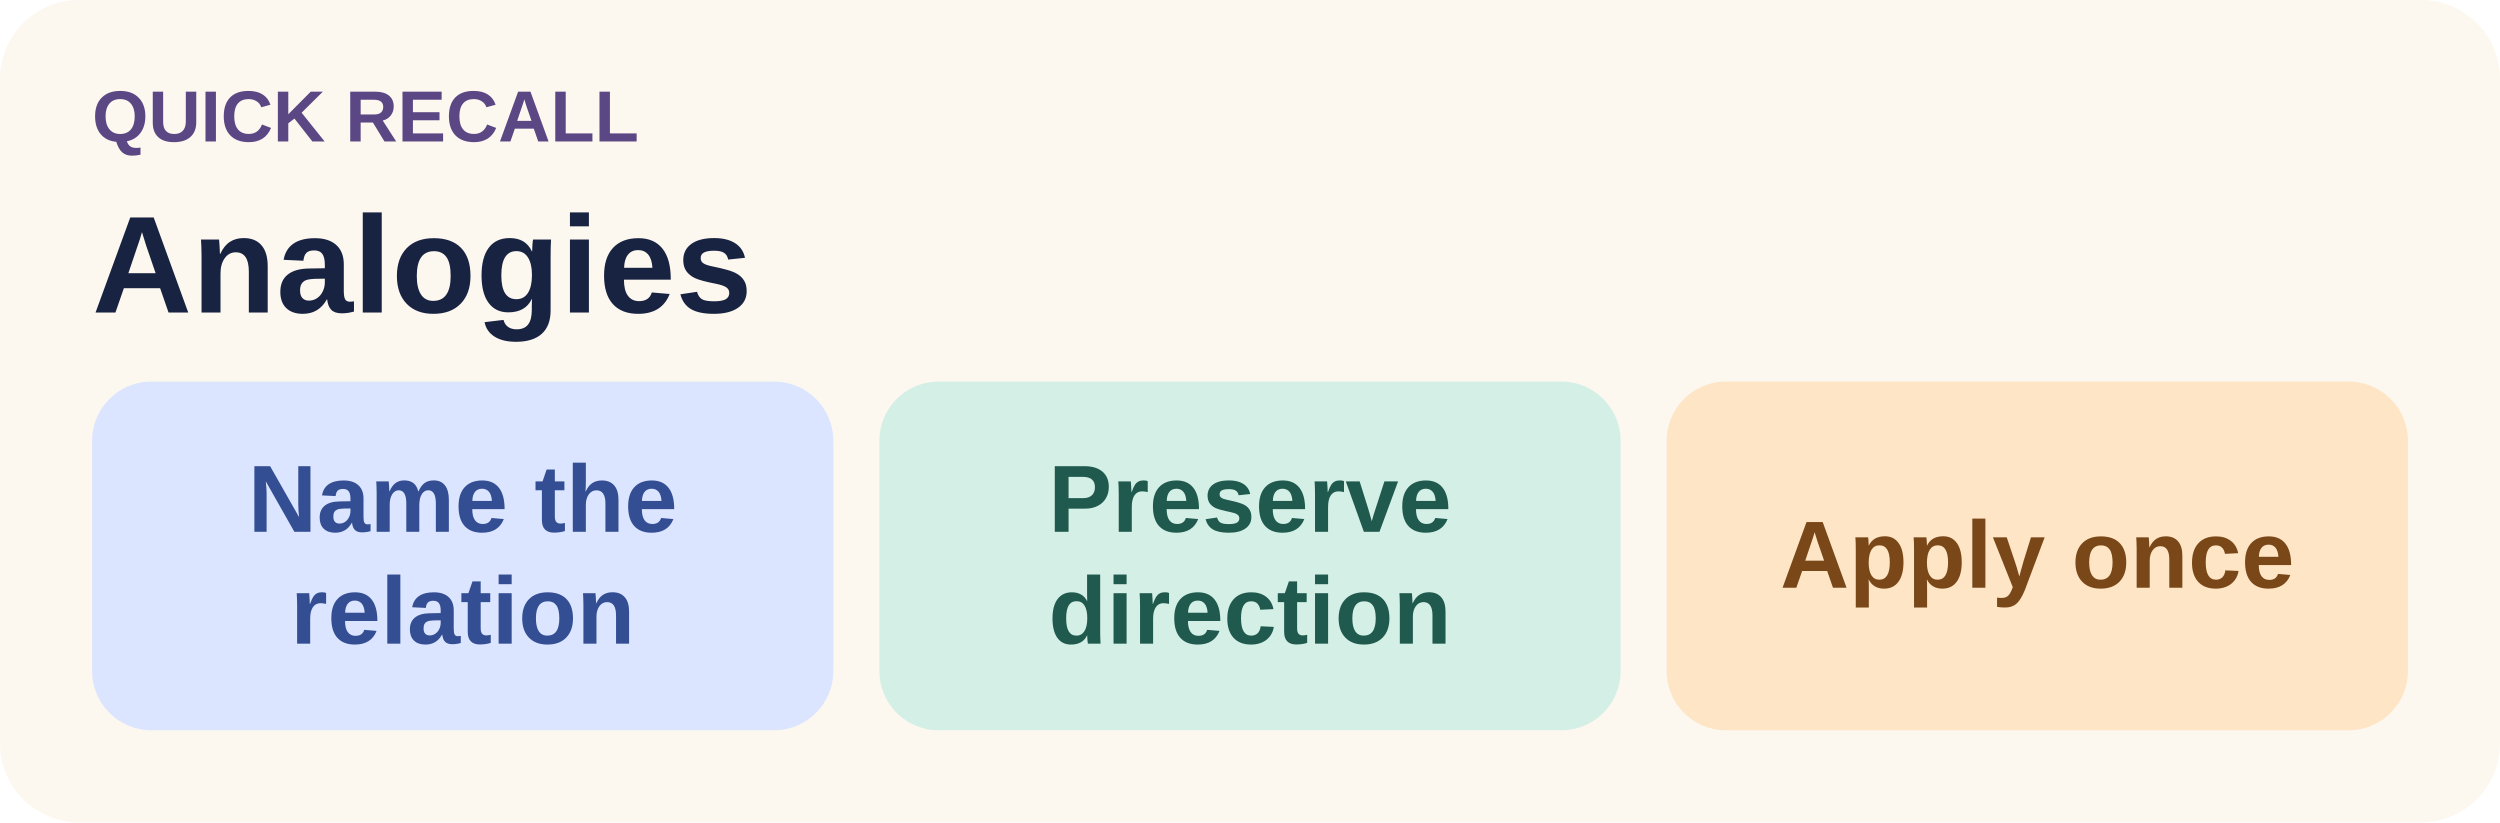
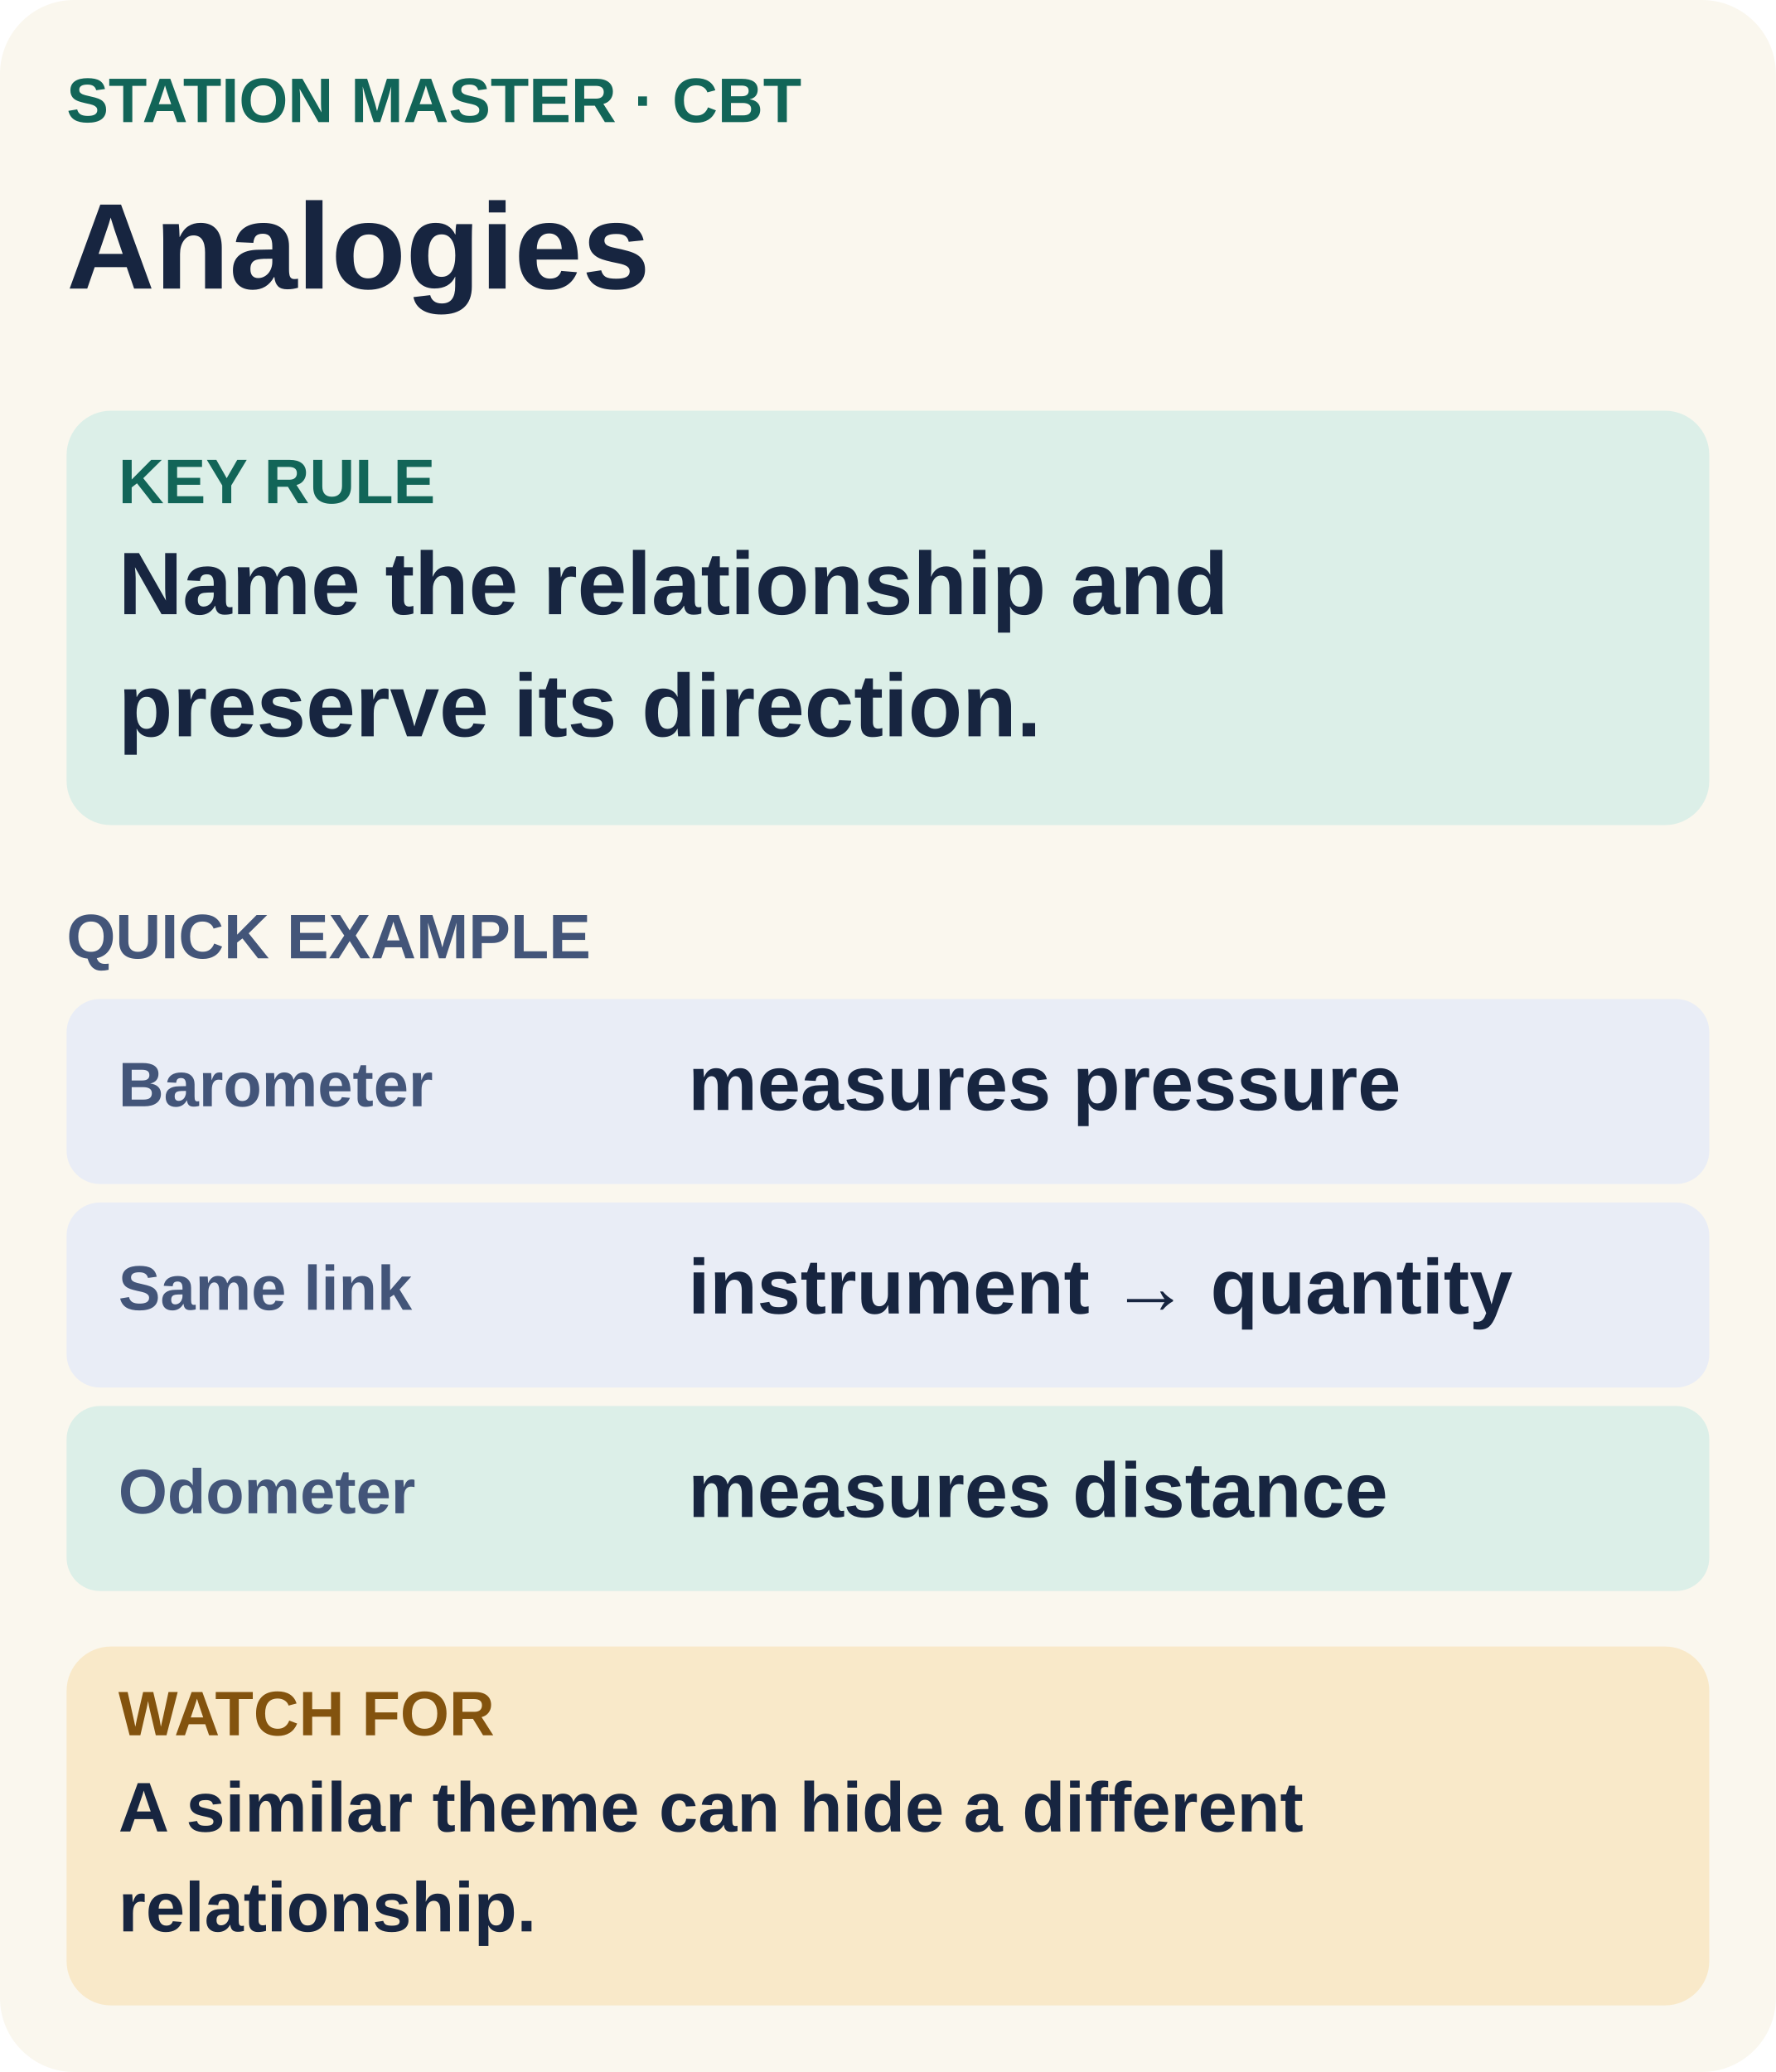
- <svg xmlns="http://www.w3.org/2000/svg" width="760" height="250" viewBox="0 0 760 250" role="img" aria-labelledby="title description">
-   <rect width="100%" height="100%" rx="24" fill="#fcf8ef" />
+ <svg xmlns="http://www.w3.org/2000/svg" width="480" height="560" viewBox="0 0 480 560" role="img" aria-labelledby="title description">
+   <rect x="0" y="0" width="480" height="560" rx="20" fill="#faf7ee" />
  <g font-family="Segoe UI, Arial, sans-serif" font-weight="700">
-     <text x="28" y="43" font-size="22" fill="#5a4784">QUICK RECALL</text>
-     <text x="28" y="95" font-size="42" fill="#182342">Analogies</text>
-     <rect x="28" y="116" width="225.333" height="106" rx="18" fill="#dce5ff" />
-     <text x="140.667" y="161.667" font-size="29" fill="#344e93" text-anchor="middle">Name the</text>
-     <text x="140.667" y="195.667" font-size="29" fill="#344e93" text-anchor="middle">relation</text>
-     <rect x="267.333" y="116" width="225.333" height="106" rx="18" fill="#d4efe6" />
-     <text x="380" y="161.667" font-size="29" fill="#20594e" text-anchor="middle">Preserve</text>
-     <text x="380" y="195.667" font-size="29" fill="#20594e" text-anchor="middle">direction</text>
-     <rect x="506.667" y="116" width="225.333" height="106" rx="18" fill="#fde5c5" />
-     <text x="619.333" y="178.667" font-size="29" fill="#794718" text-anchor="middle">Apply once</text>
+     <text x="18" y="33" font-size="17" fill="#126558">STATION MASTER  ·  CBT</text>
+     <text x="18" y="78" font-size="33" fill="#172540">Analogies</text>
+     <rect x="18" y="111" width="444" height="112" rx="12" fill="#dcefe8" />
+     <text x="32" y="136" font-size="17" fill="#126558">KEY RULE</text>
+     <text x="32" y="166" font-size="24" fill="#172540">Name the relationship and</text>
+     <text x="32" y="199" font-size="24" fill="#172540">preserve its direction.</text>
+     <text x="18" y="259" font-size="17" fill="#435579">QUICK EXAMPLE</text>
+     <rect x="18" y="270" width="444" height="50" rx="9" fill="#e9edf6" />
+     <text x="32" y="299" font-size="17" fill="#435579">Barometer</text>
+     <text x="186" y="300" font-size="21" fill="#172540">measures pressure</text>
+     <rect x="18" y="325" width="444" height="50" rx="9" fill="#e9edf6" />
+     <text x="32" y="354" font-size="17" fill="#435579">Same link</text>
+     <text x="186" y="355" font-size="21" fill="#172540">instrument → quantity</text>
+     <rect x="18" y="380" width="444" height="50" rx="9" fill="#dcefe8" />
+     <text x="32" y="409" font-size="17" fill="#435579">Odometer</text>
+     <text x="186" y="410" font-size="21" fill="#172540">measures distance</text>
+     <rect x="18" y="445" width="444" height="97" rx="12" fill="#f9e9c9" />
+     <text x="32" y="469" font-size="17" fill="#83530e">WATCH FOR</text>
+     <text x="32" y="495" font-size="19" fill="#172540">A similar theme can hide a different</text>
+     <text x="32" y="522" font-size="19" fill="#172540">relationship.</text>
  </g>
</svg>
